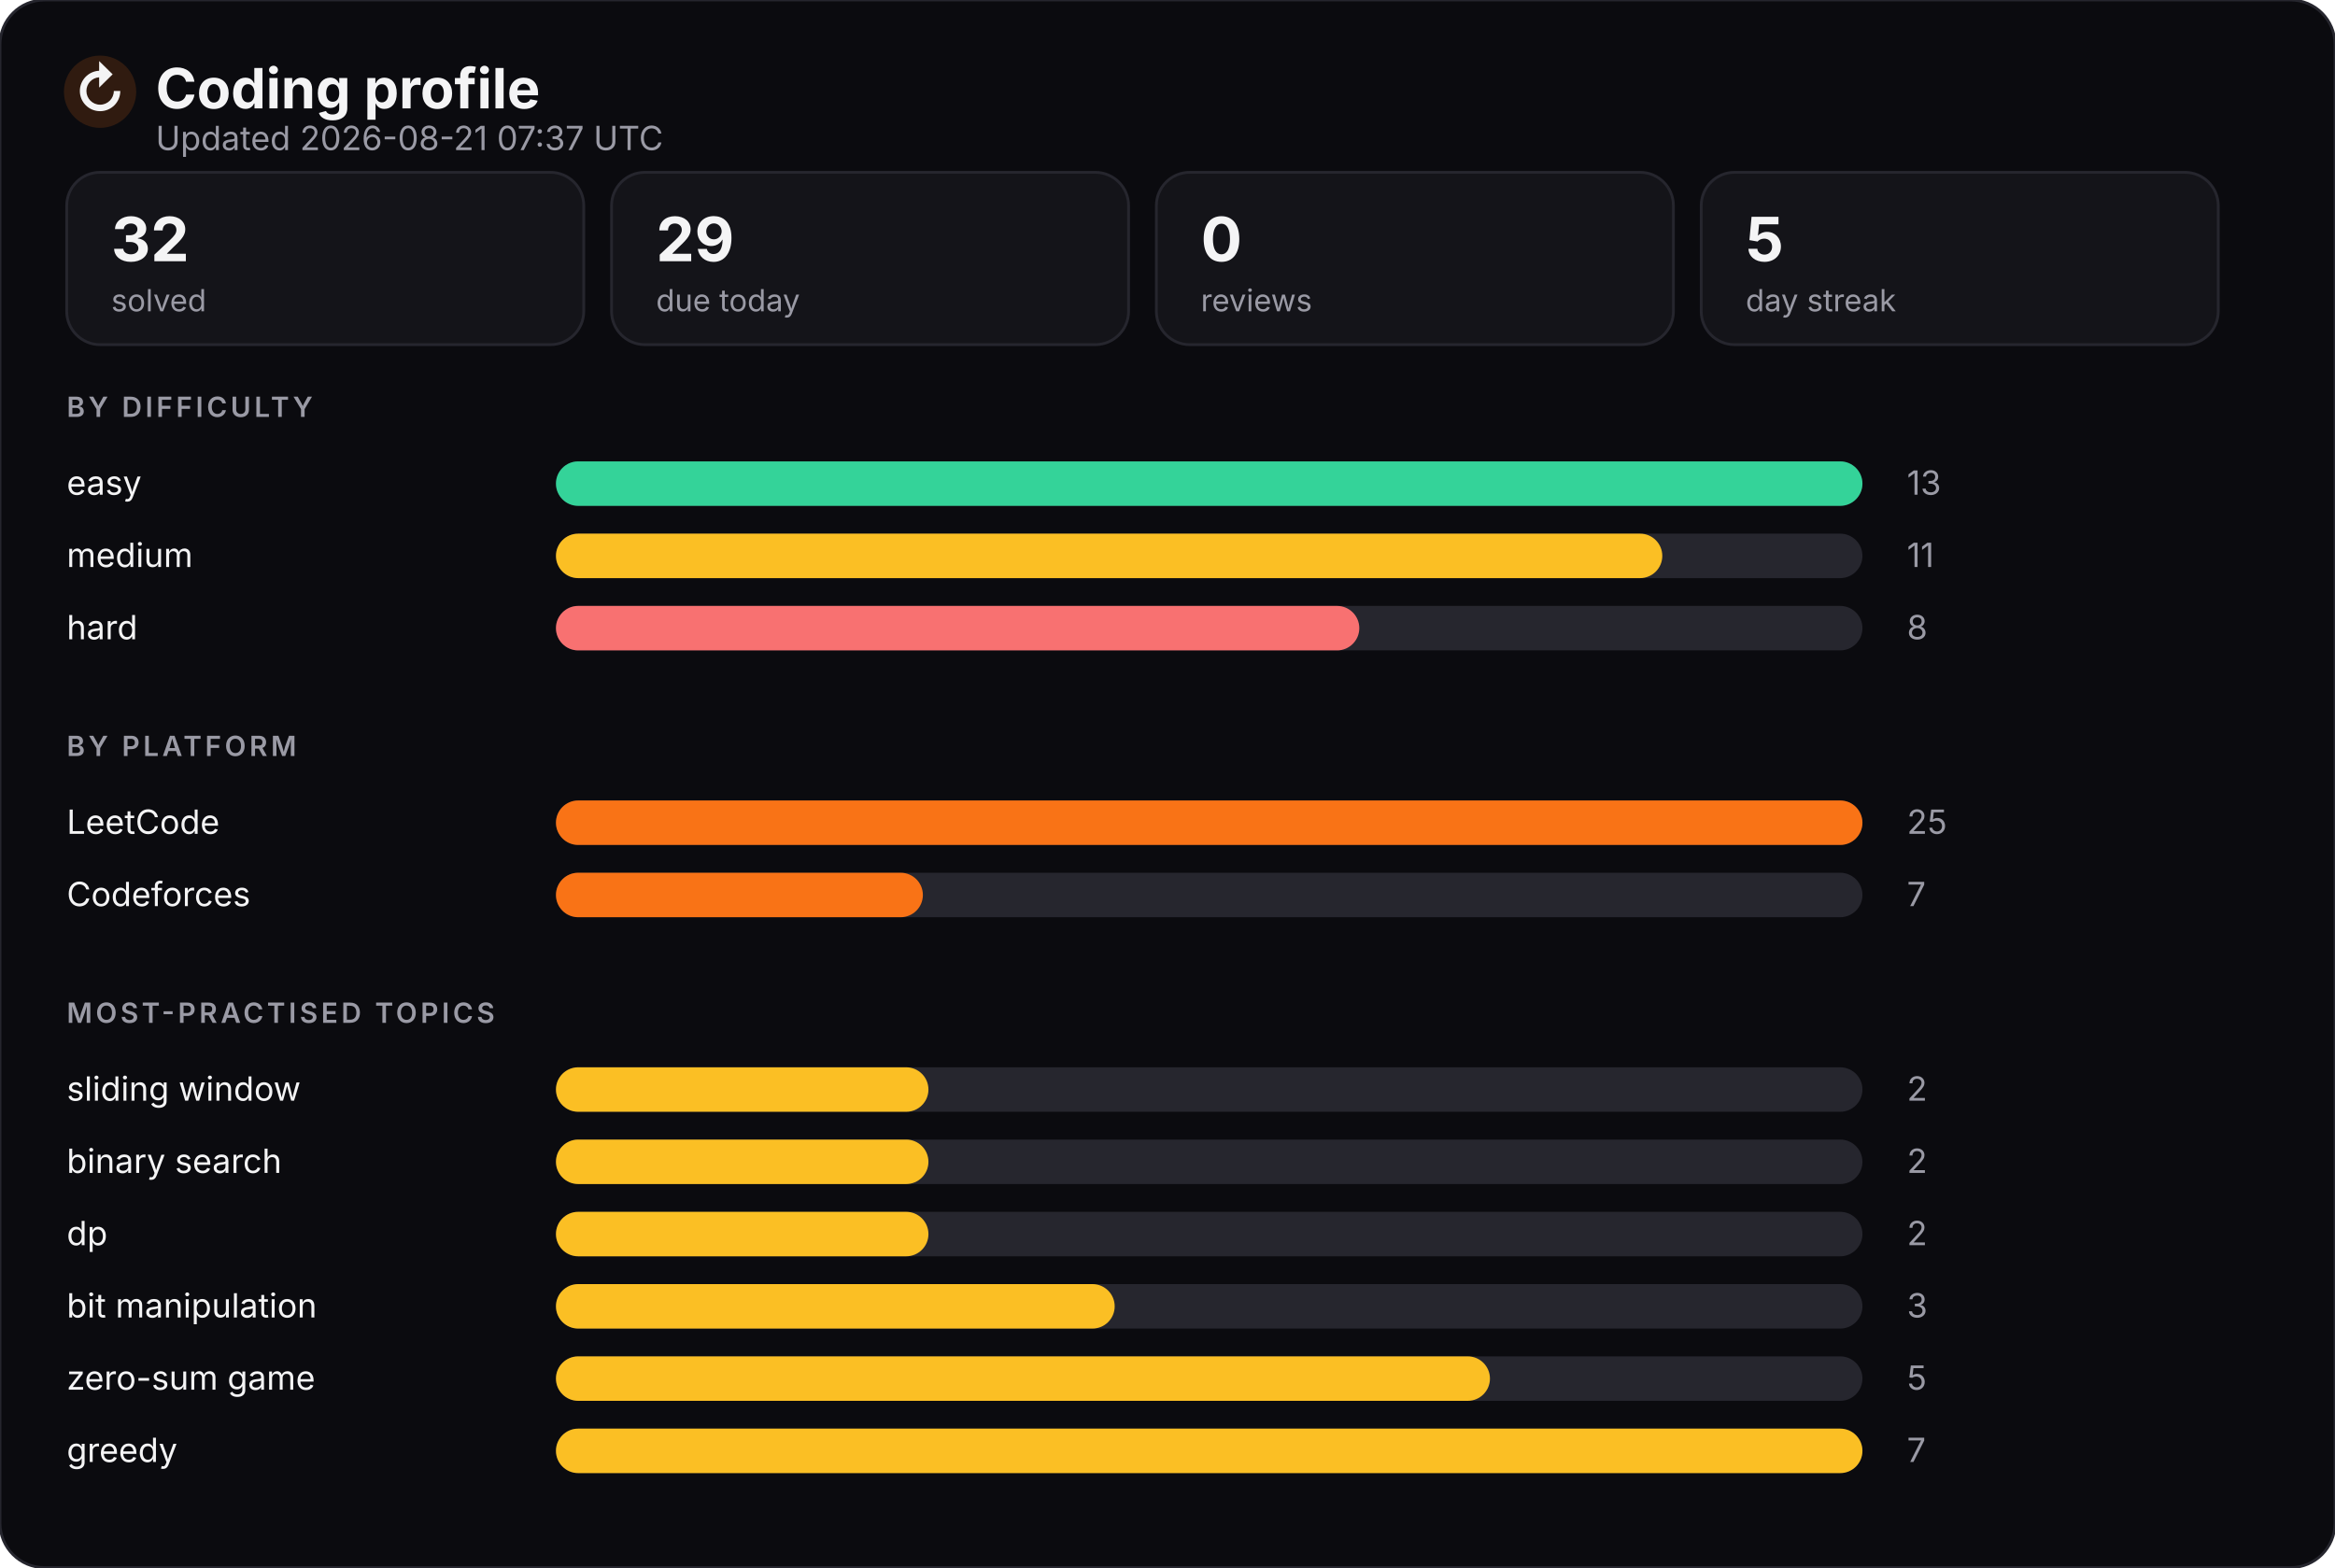
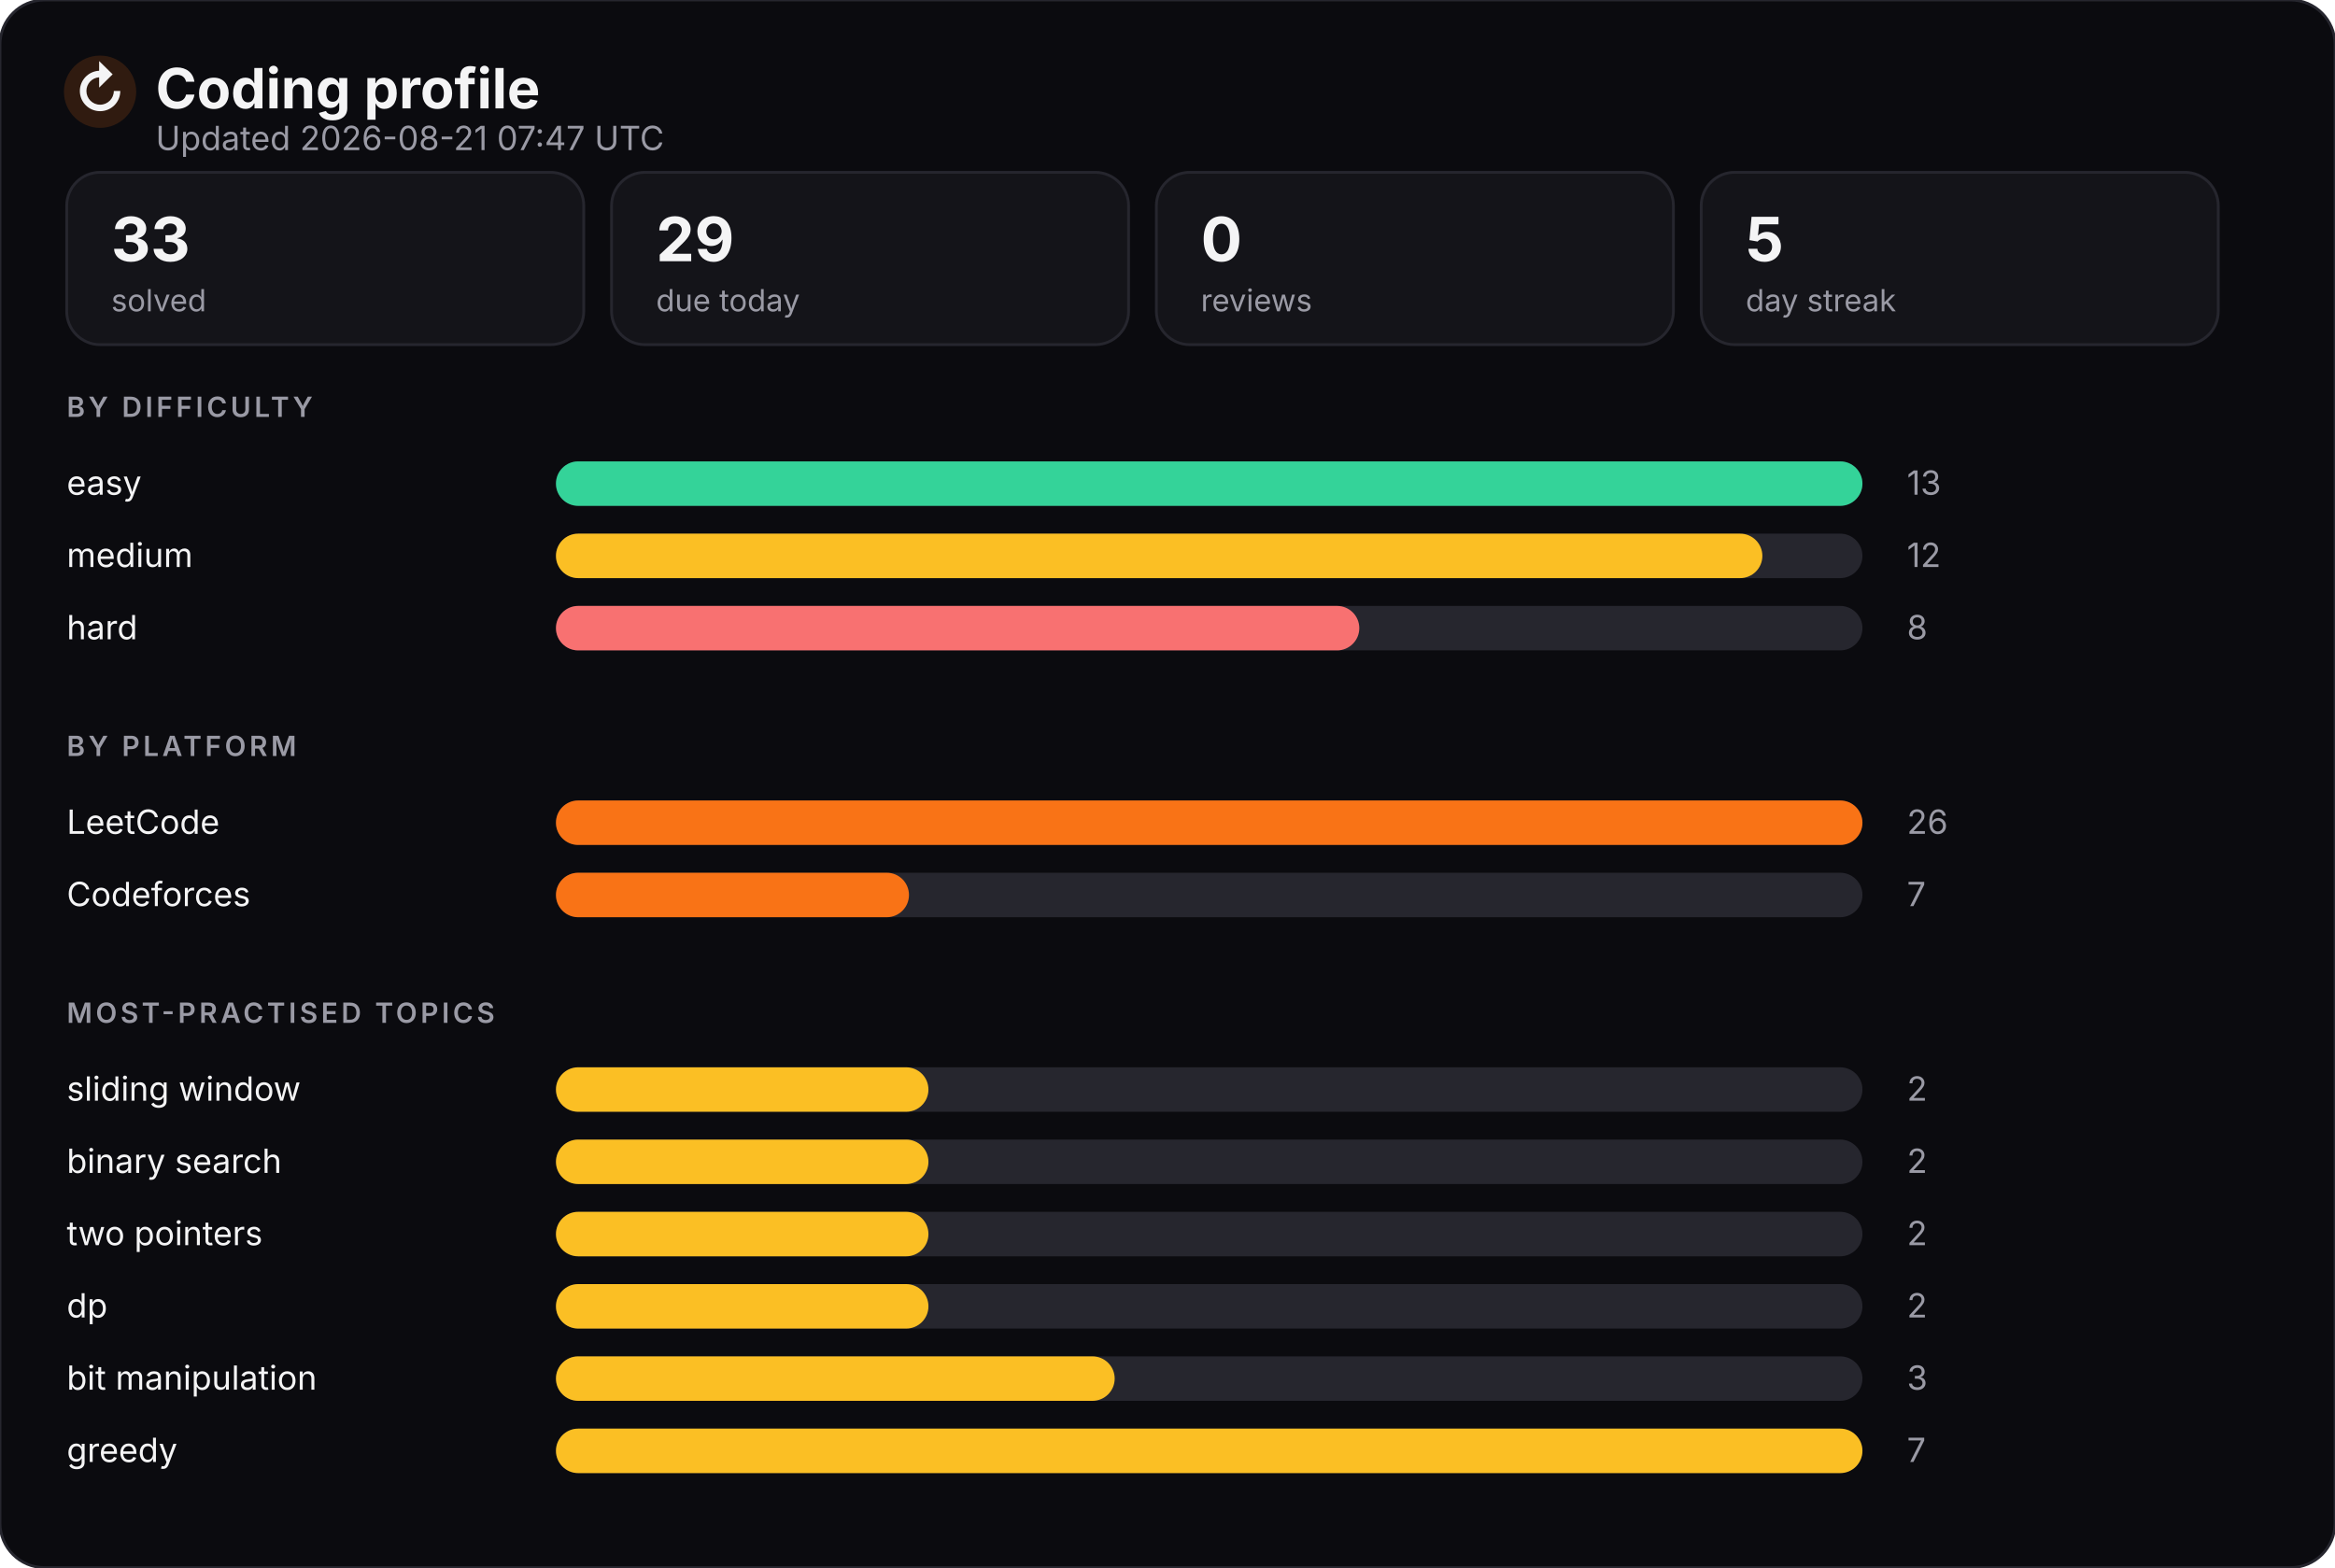
<svg xmlns="http://www.w3.org/2000/svg" width="840" height="564" viewBox="0 0 840 564" role="img" aria-label="Coding profile">
  <style>
    text { font-family: -apple-system, BlinkMacSystemFont, "Segoe UI", Inter, sans-serif; }
    .title { fill: #f4f4f5; font-size: 20px; font-weight: 700; }
    .subtitle { fill: #9a9aa5; font-size: 12px; }
    .section { fill: #9a9aa5; font-size: 10px; letter-spacing: 0.12em; font-weight: 600; }
    .label { fill: #f4f4f5; font-size: 12px; }
    .value { fill: #9a9aa5; font-size: 12px; }
    .tileValue { fill: #f4f4f5; font-size: 22px; font-weight: 700; }
    .tileLabel { fill: #9a9aa5; font-size: 11px; }

    .bar { transform-origin: 200px center; animation: grow 900ms cubic-bezier(.2,.8,.2,1) both; }
    .tile { animation: rise 600ms cubic-bezier(.2,.8,.2,1) both; }
    @keyframes grow { from { transform: scaleX(0); } to { transform: scaleX(1); } }
    @keyframes rise { from { opacity: 0; transform: translateY(6px); } to { opacity: 1; transform: none; } }
    @media (prefers-reduced-motion: reduce) {
      .bar, .tile { animation: none; }
    }
  </style>
  <rect width="840" height="564" rx="16" fill="#0b0b0f" stroke="#26262e" />
  <circle cx="36" cy="33" r="13" fill="#f97316" opacity="0.16" />
  <text x="36" y="40" class="title" fill="#f97316" text-anchor="middle">↻</text>
  <text x="56" y="39" class="title">Coding profile</text>
-   <text x="56" y="54" class="subtitle">Updated 2026-08-21 07:37 UTC</text>
+   <text x="56" y="54" class="subtitle">Updated 2026-08-21 07:47 UTC</text>
  <g class="tile" style="animation-delay:0s">
    <rect x="24" y="62" width="186" height="62" rx="12" fill="#141419" stroke="#26262e" />
-     <text x="40" y="94" class="tileValue">32</text>
+     <text x="40" y="94" class="tileValue">33</text>
    <text x="40" y="112" class="tileLabel">solved</text>
  </g>
  <g class="tile" style="animation-delay:0.06s">
    <rect x="220" y="62" width="186" height="62" rx="12" fill="#141419" stroke="#26262e" />
    <text x="236" y="94" class="tileValue">29</text>
    <text x="236" y="112" class="tileLabel">due today</text>
  </g>
  <g class="tile" style="animation-delay:0.12s">
    <rect x="416" y="62" width="186" height="62" rx="12" fill="#141419" stroke="#26262e" />
    <text x="432" y="94" class="tileValue">0</text>
    <text x="432" y="112" class="tileLabel">reviews</text>
  </g>
  <g class="tile" style="animation-delay:0.18s">
    <rect x="612" y="62" width="186" height="62" rx="12" fill="#141419" stroke="#26262e" />
    <text x="628" y="94" class="tileValue">5</text>
    <text x="628" y="112" class="tileLabel">day streak</text>
  </g>
  <text x="24" y="150" class="section">BY DIFFICULTY</text>
  <text x="24" y="178" class="label">easy</text>
  <rect x="200" y="166" width="470" height="16" rx="8" fill="#26262e" />
  <rect x="200" y="166" width="470" height="16" rx="8" fill="#34d399" class="bar" style="animation-delay:0s" />
  <text x="686" y="178" class="value">13</text>
  <text x="24" y="204" class="label">medium</text>
  <rect x="200" y="192" width="470" height="16" rx="8" fill="#26262e" />
-   <rect x="200" y="192" width="398" height="16" rx="8" fill="#fbbf24" class="bar" style="animation-delay:0.08s" />
-   <text x="686" y="204" class="value">11</text>
+   <rect x="200" y="192" width="434" height="16" rx="8" fill="#fbbf24" class="bar" style="animation-delay:0.08s" />
+   <text x="686" y="204" class="value">12</text>
  <text x="24" y="230" class="label">hard</text>
  <rect x="200" y="218" width="470" height="16" rx="8" fill="#26262e" />
  <rect x="200" y="218" width="289" height="16" rx="8" fill="#f87171" class="bar" style="animation-delay:0.16s" />
  <text x="686" y="230" class="value">8</text>
  <text x="24" y="272" class="section">BY PLATFORM</text>
  <text x="24" y="300" class="label">LeetCode</text>
  <rect x="200" y="288" width="470" height="16" rx="8" fill="#26262e" />
  <rect x="200" y="288" width="470" height="16" rx="8" fill="#f97316" class="bar" style="animation-delay:0.24s" />
-   <text x="686" y="300" class="value">25</text>
+   <text x="686" y="300" class="value">26</text>
  <text x="24" y="326" class="label">Codeforces</text>
  <rect x="200" y="314" width="470" height="16" rx="8" fill="#26262e" />
-   <rect x="200" y="314" width="132" height="16" rx="8" fill="#f97316" class="bar" style="animation-delay:0.32s" />
+   <rect x="200" y="314" width="127" height="16" rx="8" fill="#f97316" class="bar" style="animation-delay:0.32s" />
  <text x="686" y="326" class="value">7</text>
  <text x="24" y="368" class="section">MOST-PRACTISED TOPICS</text>
  <text x="24" y="396" class="label">sliding window</text>
  <rect x="200" y="384" width="470" height="16" rx="8" fill="#26262e" />
  <rect x="200" y="384" width="134" height="16" rx="8" fill="#fbbf24" class="bar" style="animation-delay:0.4s" />
  <text x="686" y="396" class="value">2</text>
  <text x="24" y="422" class="label">binary search</text>
  <rect x="200" y="410" width="470" height="16" rx="8" fill="#26262e" />
  <rect x="200" y="410" width="134" height="16" rx="8" fill="#fbbf24" class="bar" style="animation-delay:0.48s" />
  <text x="686" y="422" class="value">2</text>
-   <text x="24" y="448" class="label">dp</text>
+   <text x="24" y="448" class="label">two pointers</text>
  <rect x="200" y="436" width="470" height="16" rx="8" fill="#26262e" />
  <rect x="200" y="436" width="134" height="16" rx="8" fill="#fbbf24" class="bar" style="animation-delay:0.56s" />
  <text x="686" y="448" class="value">2</text>
-   <text x="24" y="474" class="label">bit manipulation</text>
+   <text x="24" y="474" class="label">dp</text>
  <rect x="200" y="462" width="470" height="16" rx="8" fill="#26262e" />
-   <rect x="200" y="462" width="201" height="16" rx="8" fill="#fbbf24" class="bar" style="animation-delay:0.64s" />
-   <text x="686" y="474" class="value">3</text>
-   <text x="24" y="500" class="label">zero-sum game</text>
+   <rect x="200" y="462" width="134" height="16" rx="8" fill="#fbbf24" class="bar" style="animation-delay:0.64s" />
+   <text x="686" y="474" class="value">2</text>
+   <text x="24" y="500" class="label">bit manipulation</text>
  <rect x="200" y="488" width="470" height="16" rx="8" fill="#26262e" />
-   <rect x="200" y="488" width="336" height="16" rx="8" fill="#fbbf24" class="bar" style="animation-delay:0.72s" />
-   <text x="686" y="500" class="value">5</text>
+   <rect x="200" y="488" width="201" height="16" rx="8" fill="#fbbf24" class="bar" style="animation-delay:0.72s" />
+   <text x="686" y="500" class="value">3</text>
  <text x="24" y="526" class="label">greedy</text>
  <rect x="200" y="514" width="470" height="16" rx="8" fill="#26262e" />
  <rect x="200" y="514" width="470" height="16" rx="8" fill="#fbbf24" class="bar" style="animation-delay:0.8s" />
  <text x="686" y="526" class="value">7</text>
</svg>
